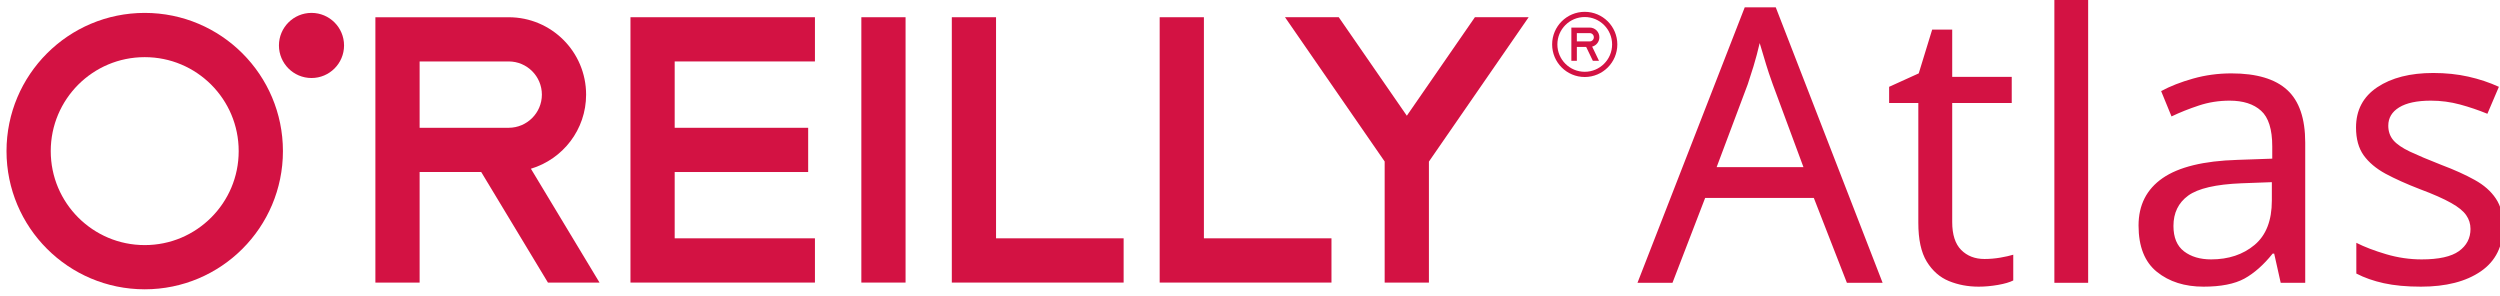
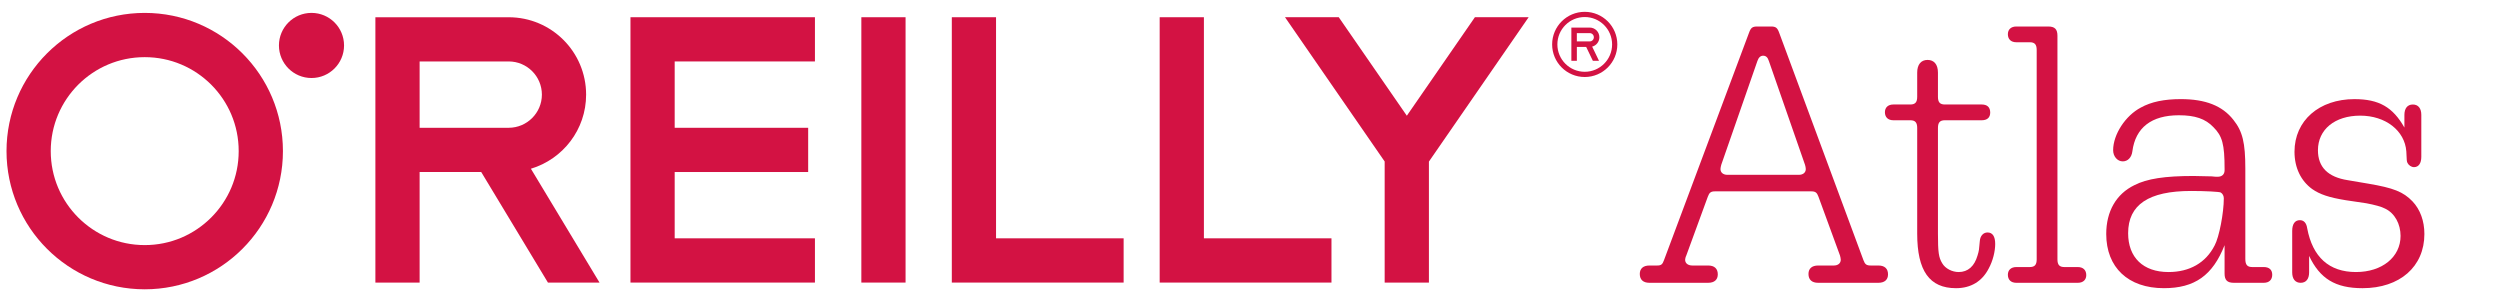
<svg xmlns="http://www.w3.org/2000/svg" version="1.1" id="Layer_1" x="0px" y="0px" width="383.889px" height="45.425px" viewBox="0 0 383.889 45.425" enable-background="new 0 0 383.889 45.425" xml:space="preserve">
  <g>
    <g>
-       <polygon fill="#D31243" points="125.138,9.435 125.138,2.645 96.812,2.645 96.812,43.39 125.138,43.39 125.138,36.596     103.601,36.596 103.601,26.414 124.099,26.414 124.099,19.623 103.601,19.623 103.601,9.435   " />
-       <polygon fill="#D31243" points="146.156,43.39 146.156,2.646 152.948,2.646 152.948,36.596 172.539,36.596 172.539,43.39   " />
-       <polygon fill="#D31243" points="178.074,43.39 178.074,2.646 184.866,2.646 184.866,36.596 204.455,36.596 204.455,43.39   " />
-       <rect x="132.265" y="2.646" fill="#D31243" width="6.789" height="40.744" />
-       <path fill="#D31243" d="M12.017,12.995c-2.615,2.626-4.223,6.213-4.225,10.208c0.002,3.998,1.609,7.582,4.225,10.203    c2.624,2.617,6.211,4.229,10.208,4.229c3.993,0,7.579-1.611,10.202-4.229c2.618-2.621,4.225-6.205,4.225-10.203    c0-3.994-1.606-7.581-4.225-10.208c-2.623-2.613-6.209-4.218-10.202-4.219C18.228,8.777,14.64,10.382,12.017,12.995 M1,23.203    C1.003,11.481,10.5,1.984,22.225,1.981c11.721,0.003,21.217,9.5,21.221,21.222c-0.003,11.72-9.5,21.218-21.221,21.222    C10.5,44.421,1.003,34.923,1,23.203" />
-       <path fill="#D31243" d="M64.435,19.623V9.435h13.679c2.812,0.002,5.092,2.277,5.096,5.095c-0.004,2.807-2.283,5.084-5.096,5.092    L64.435,19.623L64.435,19.623z M81.523,25.91c4.9-1.473,8.477-6,8.477-11.378c0-6.567-5.318-11.883-11.886-11.884H57.643V43.39    h6.792V26.414h9.458L84.139,43.39h7.92L81.523,25.91z" />
-       <path fill="#D31243" d="M52.831,6.98c0,2.759-2.238,4.999-4.997,4.999c-2.764,0-5.001-2.24-5.001-4.999c0-2.76,2.238-5,5.001-5    C50.593,1.981,52.831,4.22,52.831,6.98" />
-       <polygon fill="#D31243" points="234.731,2.646 226.479,2.646 216.027,17.771 205.574,2.646 197.321,2.646 212.623,24.798     212.623,43.39 219.418,43.39 219.418,24.812   " />
      <g>
-         <path fill="#D31243" d="M243.347,11.023c-2.323,0-4.203-1.883-4.203-4.201c0-2.323,1.88-4.207,4.203-4.207     c2.316,0,4.201,1.884,4.201,4.207C247.548,9.14,245.663,11.023,243.347,11.023 M243.347,1.816c-2.767,0-5.008,2.241-5.008,5.006     c0,2.762,2.241,5.003,5.008,5.003c2.759,0,5.002-2.241,5.002-5.003C248.349,4.058,246.106,1.816,243.347,1.816" />
-         <path fill="#D31243" d="M242.133,5.084h1.973c0.354,0,0.636,0.282,0.639,0.638c-0.003,0.353-0.283,0.638-0.639,0.638h-1.973     V5.084z M245.591,5.722c0-0.824-0.662-1.488-1.485-1.488h-2.815v5.1h0.844V7.208h1.432l1.022,2.125h0.943l-1.046-2.174     C245.124,6.994,245.591,6.413,245.591,5.722" />
+         <polygon fill="#D31243" points="125.138,9.435 125.138,2.645 96.812,2.645 96.812,43.39 125.138,43.39 125.138,36.596      103.601,36.596 103.601,26.414 124.099,26.414 124.099,19.623 103.601,19.623 103.601,9.435    " />
+         <polygon fill="#D31243" points="146.156,43.39 146.156,2.646 152.948,2.646 152.948,36.596 172.539,36.596 172.539,43.39    " />
+         <polygon fill="#D31243" points="178.074,43.39 178.074,2.646 184.866,2.646 184.866,36.596 204.455,36.596 204.455,43.39    " />
+         <rect x="132.265" y="2.646" fill="#D31243" width="6.789" height="40.744" />
+         <path fill="#D31243" d="M12.017,12.995c-2.615,2.626-4.223,6.213-4.225,10.208c0.002,3.998,1.608,7.582,4.225,10.203     c2.624,2.617,6.211,4.229,10.208,4.229c3.993,0,7.579-1.61,10.202-4.229c2.618-2.621,4.225-6.205,4.225-10.203     c0-3.994-1.605-7.581-4.225-10.208c-2.623-2.613-6.209-4.218-10.202-4.219C18.228,8.777,14.64,10.382,12.017,12.995 M1,23.203     C1.003,11.481,10.5,1.984,22.225,1.981c11.721,0.003,21.217,9.5,21.221,21.222c-0.003,11.72-9.5,21.218-21.221,21.222     C10.5,44.421,1.003,34.923,1,23.203" />
+         <path fill="#D31243" d="M64.435,19.623V9.435h13.679c2.812,0.002,5.093,2.277,5.097,5.095c-0.004,2.807-2.283,5.084-5.097,5.092     L64.435,19.623L64.435,19.623z M81.523,25.91c4.9-1.473,8.478-6,8.478-11.377c0-6.567-5.318-11.883-11.887-11.884H57.643V43.39     h6.792V26.414h9.458L84.139,43.39h7.92L81.523,25.91z" />
+         <path fill="#D31243" d="M52.831,6.98c0,2.759-2.238,4.999-4.997,4.999c-2.765,0-5.001-2.24-5.001-4.999c0-2.76,2.237-5,5.001-5     C50.593,1.981,52.831,4.22,52.831,6.98" />
+         <polygon fill="#D31243" points="234.731,2.646 226.479,2.646 216.027,17.771 205.574,2.646 197.321,2.646 212.623,24.798      212.623,43.39 219.418,43.39 219.418,24.812    " />
+         <g>
+           <path fill="#D31243" d="M243.347,11.023c-2.323,0-4.203-1.883-4.203-4.201c0-2.323,1.88-4.207,4.203-4.207      c2.316,0,4.201,1.884,4.201,4.207C247.548,9.14,245.663,11.023,243.347,11.023 M243.347,1.816c-2.767,0-5.008,2.241-5.008,5.006      c0,2.762,2.241,5.003,5.008,5.003c2.759,0,5.002-2.241,5.002-5.003C248.349,4.058,246.106,1.816,243.347,1.816" />
+           <path fill="#D31243" d="M242.133,5.084h1.973c0.354,0,0.637,0.282,0.64,0.638c-0.003,0.353-0.283,0.638-0.64,0.638h-1.973V5.084      z M245.591,5.722c0-0.824-0.662-1.488-1.485-1.488h-2.814v5.1h0.844V7.208h1.432l1.022,2.125h0.943l-1.047-2.174      C245.124,6.994,245.591,6.413,245.591,5.722" />
+         </g>
      </g>
    </g>
+     <g enable-background="new    ">
+       <path fill="#D31243" d="M286.14,39.945c0.236,0.648,0.473,0.826,1.121,0.826h1.18c0.945,0,1.476,0.471,1.476,1.357    c0,0.826-0.53,1.297-1.476,1.297h-9.264c-0.943,0-1.475-0.471-1.475-1.357c0-0.826,0.531-1.297,1.475-1.297h2.42    c0.648,0,1.062-0.355,1.062-0.885c0-0.178-0.059-0.414-0.118-0.65l-3.305-9.027c-0.235-0.648-0.471-0.826-1.121-0.826h-14.751    c-0.649,0-0.885,0.178-1.121,0.826l-3.304,9.027c-0.119,0.236-0.178,0.531-0.178,0.65c0,0.529,0.414,0.885,1.121,0.885h2.42    c0.943,0,1.475,0.471,1.475,1.357c0,0.826-0.531,1.297-1.475,1.297h-9.028c-0.944,0-1.476-0.471-1.476-1.357    c0-0.826,0.531-1.297,1.476-1.297h1.181c0.648,0,0.826-0.178,1.062-0.826l13.04-34.873c0.295-0.826,0.531-1.003,1.299-1.003h2.064    c0.768,0,1.004,0.177,1.299,1.003L286.14,39.945z M276.227,26.845c0.649,0,1.062-0.354,1.062-0.885c0-0.236-0.06-0.414-0.118-0.65    l-5.547-15.93c-0.177-0.591-0.472-0.826-0.885-0.826s-0.708,0.295-0.885,0.826l-5.547,15.93c-0.059,0.236-0.118,0.473-0.118,0.65    c0,0.531,0.413,0.885,1.062,0.885H276.227z" />
+       <path fill="#D31243" d="M297.583,35.873c0,2.893,0.117,3.658,0.648,4.543c0.473,0.826,1.534,1.357,2.537,1.357    c1.416,0,2.42-0.885,2.892-2.537c0.236-0.766,0.236-0.885,0.354-2.242c0.059-0.766,0.531-1.297,1.18-1.297    c0.768,0,1.18,0.59,1.18,1.77c0,1.121-0.354,2.596-1.002,3.775c-1.004,1.947-2.715,3.01-5.016,3.01    c-4.072,0-5.96-2.654-5.96-8.379V19.646c0-0.826-0.295-1.18-1.062-1.18h-2.598c-0.825,0-1.297-0.473-1.297-1.239    c0-0.708,0.472-1.181,1.297-1.181h2.598c0.767,0,1.062-0.354,1.062-1.18v-3.718c0-1.239,0.59-1.947,1.593-1.947    c1.004,0,1.594,0.708,1.594,1.947v3.718c0,0.826,0.295,1.18,1.062,1.18h5.665c0.826,0,1.298,0.413,1.298,1.239    c0,0.768-0.472,1.181-1.298,1.181h-5.665c-0.767,0-1.062,0.354-1.062,1.18V35.873z" />
+       <path fill="#D31243" d="M315.932,39.826c0,0.826,0.295,1.182,1.062,1.182h2.065c0.826,0,1.298,0.471,1.298,1.238    c0,0.709-0.472,1.18-1.298,1.18h-9.44c-0.826,0-1.299-0.471-1.299-1.238c0-0.709,0.473-1.18,1.299-1.18h2.064    c0.768,0,1.062-0.355,1.062-1.182V7.668c0-0.826-0.295-1.18-1.062-1.18h-2.064c-0.826,0-1.299-0.472-1.299-1.239    c0-0.708,0.473-1.18,1.299-1.18h4.896c1.004,0,1.417,0.413,1.417,1.416V39.826z" />
+       <path fill="#D31243" d="M341.598,37.644c-1.829,4.66-4.603,6.607-9.323,6.607c-5.487,0-8.851-3.186-8.851-8.32    c0-3.48,1.534-6.135,4.308-7.492c1.947-1.004,4.721-1.416,9.086-1.416l2.773,0.059c0.414,0.059,0.826,0.059,0.945,0.059    c0.648,0,1.062-0.354,1.062-1.004V25.96c0-3.835-0.354-5.075-1.712-6.432c-1.238-1.298-2.832-1.829-5.311-1.829    c-4.189,0-6.667,1.889-7.139,5.546c-0.118,0.943-0.709,1.535-1.476,1.535c-0.826,0-1.476-0.768-1.476-1.712    c0-2.419,1.889-5.311,4.249-6.549c1.593-0.886,3.599-1.299,6.137-1.299c3.776,0,6.372,1.004,8.083,3.187    c1.416,1.771,1.83,3.54,1.83,7.495v13.865c0,0.885,0.295,1.24,1.062,1.24h1.77c0.826,0,1.298,0.412,1.298,1.18    s-0.472,1.238-1.298,1.238h-4.603c-1.003,0-1.416-0.412-1.416-1.416V37.644z M326.787,35.814c0,3.717,2.302,5.959,6.196,5.959    c3.244,0,5.723-1.416,7.08-4.07c0.708-1.299,1.416-5.016,1.416-7.258c0-0.354-0.177-0.709-0.473-0.885    c-0.176-0.119-2.418-0.236-4.543-0.236C329.915,29.324,326.787,31.447,326.787,35.814z" />
+       <path fill="#D31243" d="M369.21,17.641c0-1.004,0.472-1.594,1.297-1.594c0.826,0,1.299,0.59,1.299,1.594v6.431    c0,1.004-0.413,1.594-1.121,1.594c-0.413,0-0.826-0.295-1.003-0.65c-0.118-0.295-0.118-0.295-0.177-1.77    c-0.236-3.186-3.188-5.488-7.081-5.488c-3.895,0-6.491,2.125-6.491,5.311c0,2.597,1.535,4.13,4.604,4.603l3.127,0.531    c3.835,0.648,5.369,1.238,6.785,2.715c1.18,1.238,1.83,3.008,1.83,5.014c0,5.016-3.777,8.32-9.5,8.32    c-4.189,0-6.551-1.475-8.202-4.957v2.539c0,1.002-0.472,1.592-1.298,1.592s-1.299-0.59-1.299-1.592V35.46    c0-1.062,0.413-1.652,1.18-1.652c0.591,0,1.004,0.412,1.121,1.238c0.826,4.426,3.363,6.727,7.494,6.727    c4.013,0,6.845-2.301,6.845-5.545c0-1.83-0.885-3.482-2.36-4.189c-0.531-0.297-1.652-0.592-2.891-0.826l-3.187-0.473    c-2.538-0.414-3.954-0.885-5.134-1.711c-1.711-1.24-2.715-3.246-2.715-5.725c0-4.779,3.777-8.083,9.205-8.083    c3.777,0,5.9,1.239,7.672,4.367V17.641z" />
+     </g>
  </g>
-   <text transform="matrix(1 0 0 1 251.4446 43.4253)" fill="#D31243" font-family="'URWTypewriterTOT-LigExtNar'" font-size="59">Atlas</text>
</svg>
